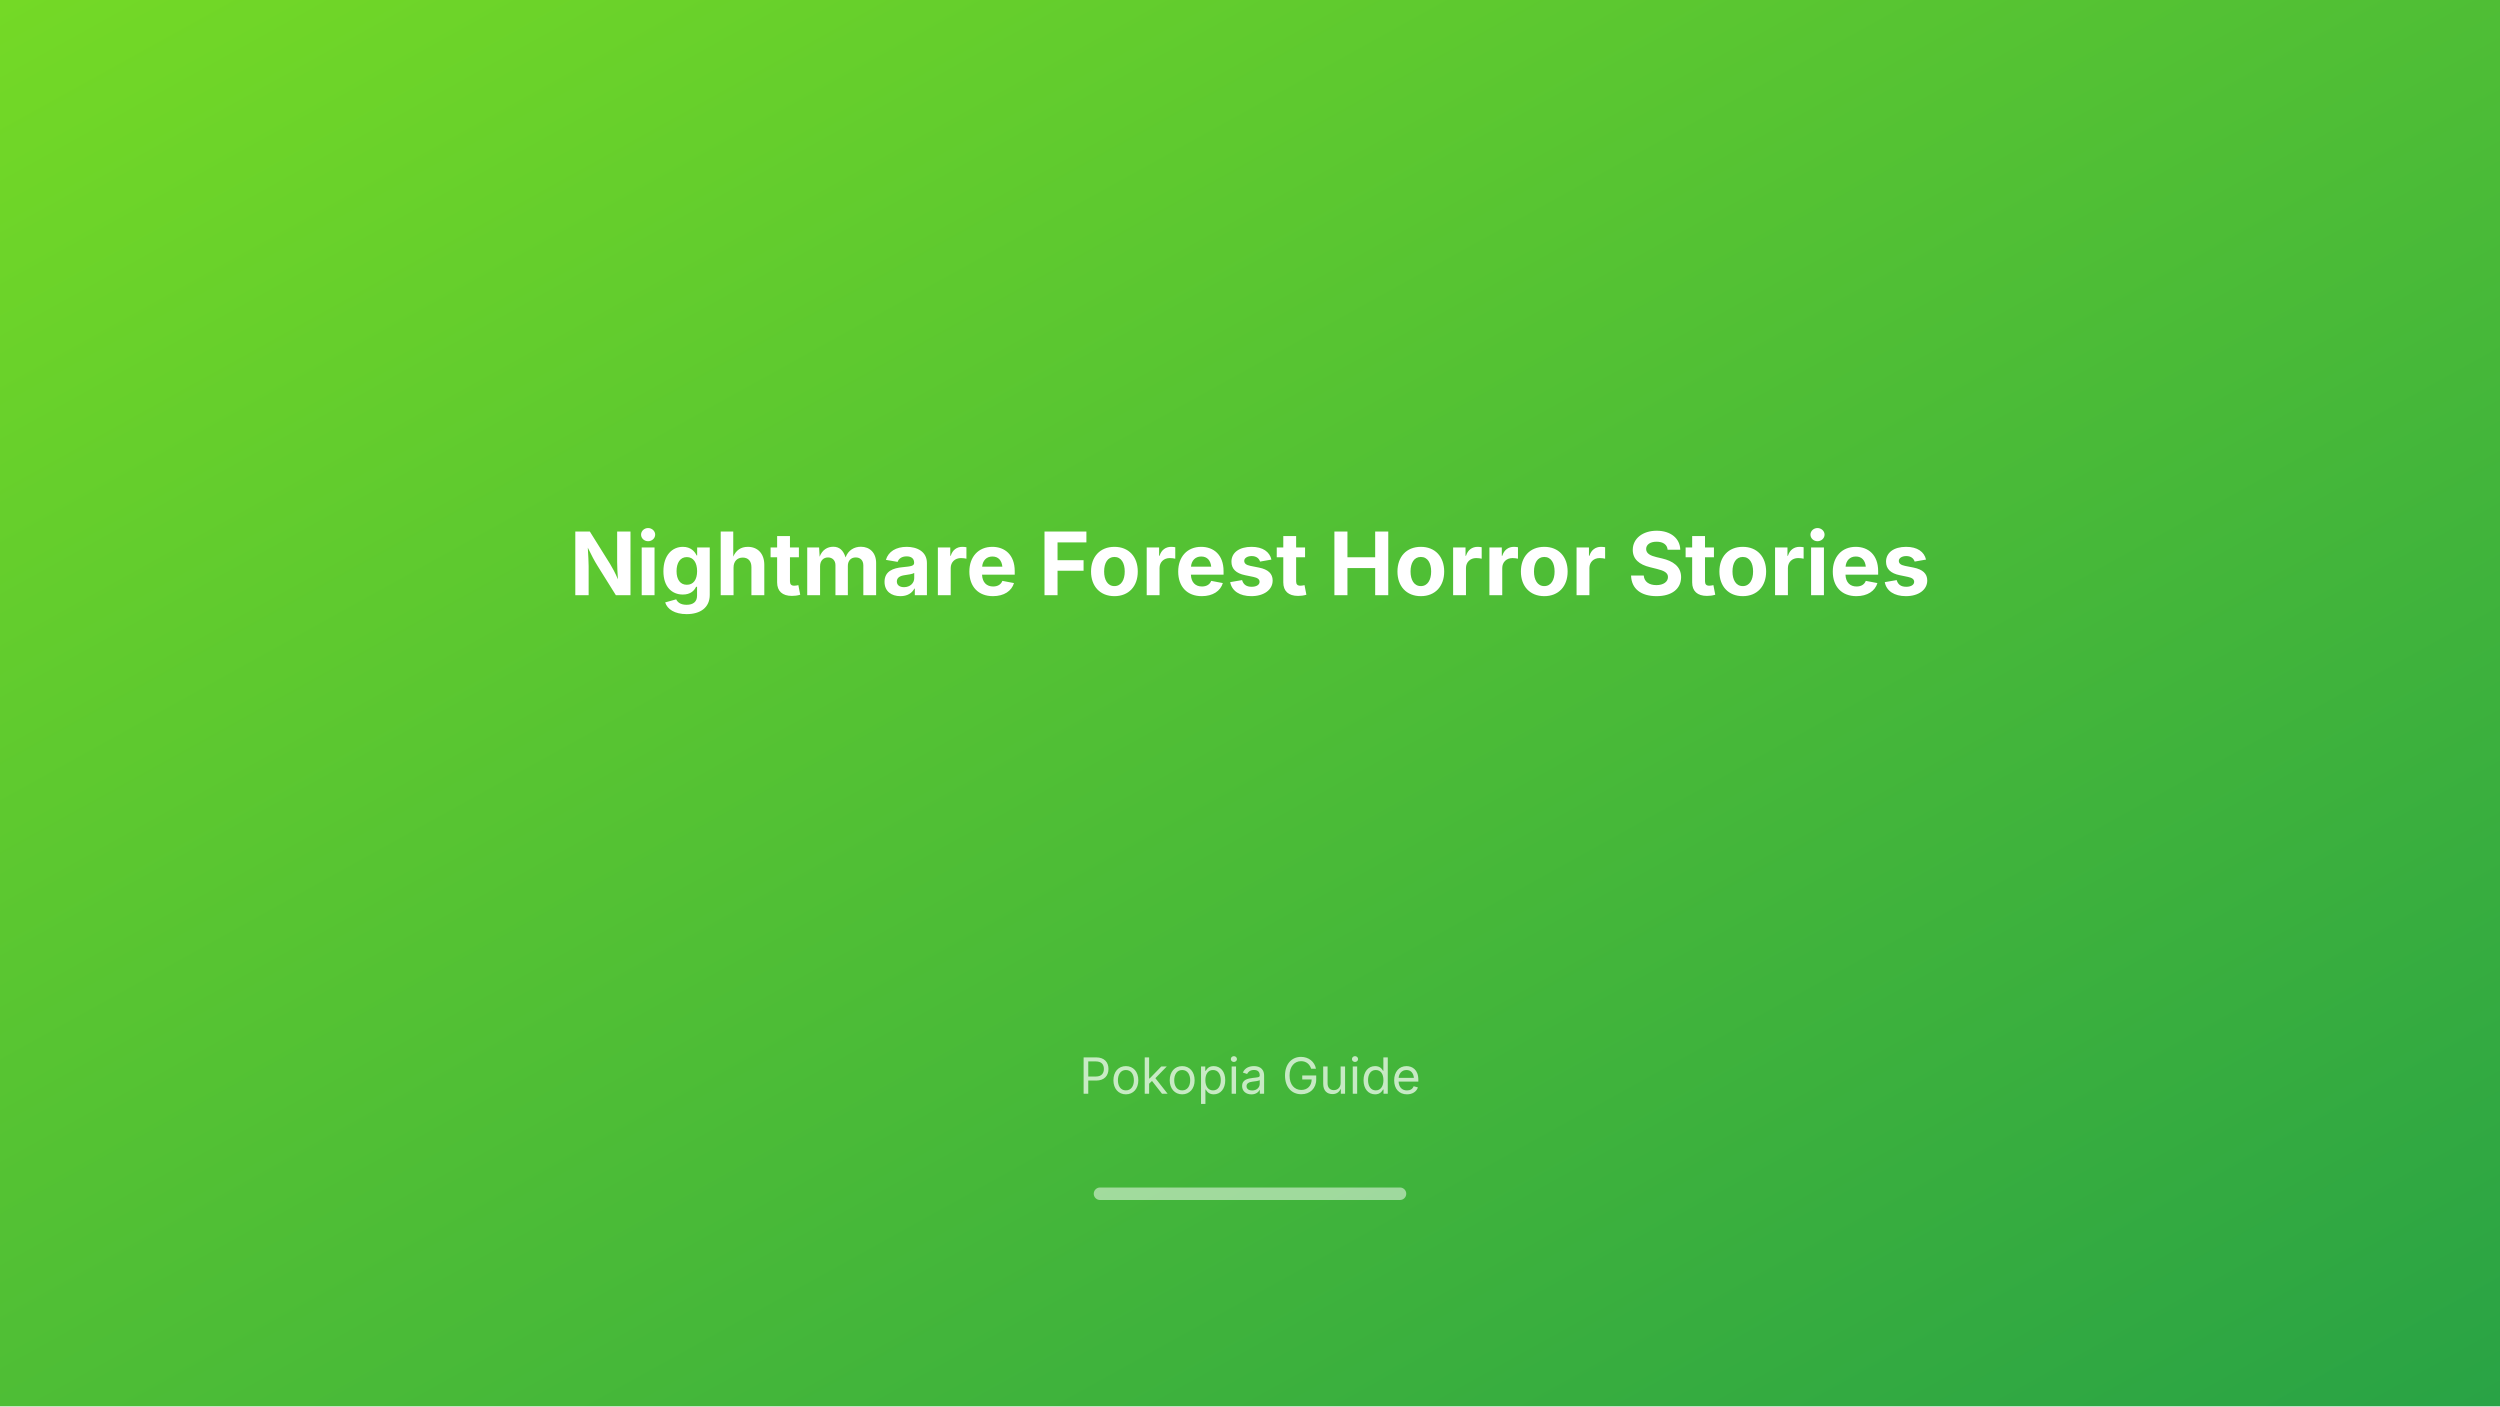
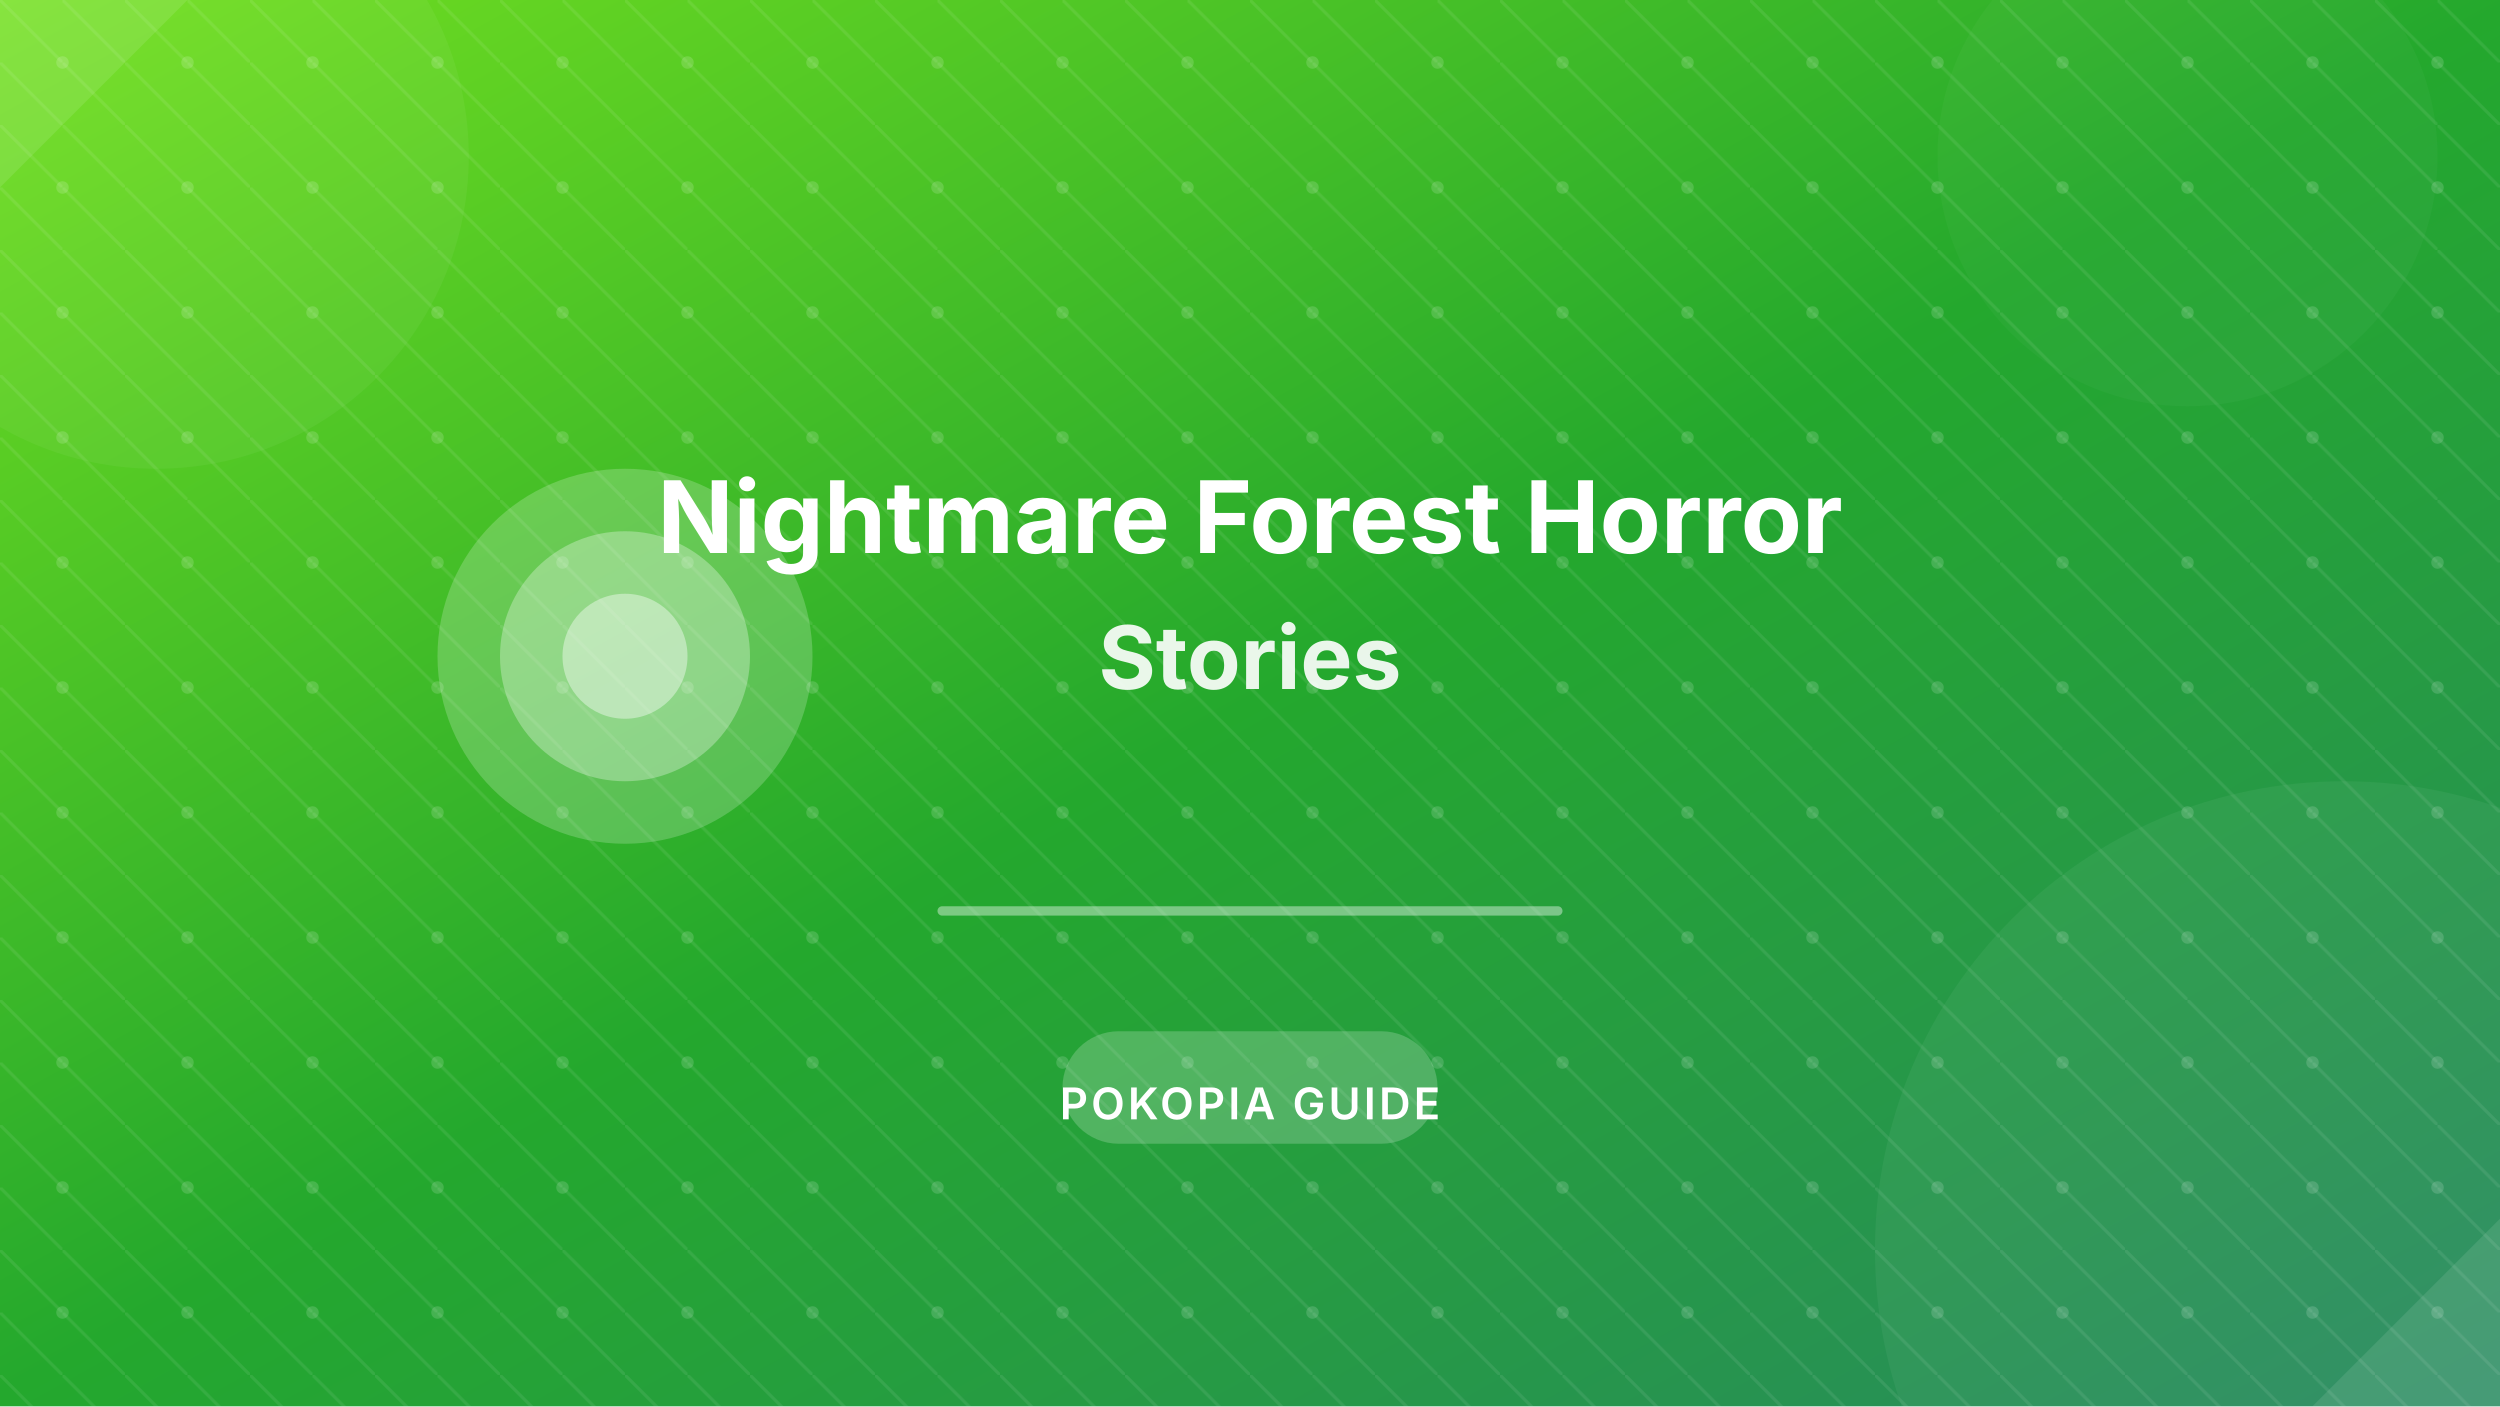
<svg xmlns="http://www.w3.org/2000/svg" width="800" height="450">
  <defs>
    <linearGradient id="bg" x1="0%" y1="0%" x2="100%" y2="100%">
-       <stop offset="0%" style="stop-color:hsl(94,70%,50%);stop-opacity:1" />
-       <stop offset="100%" style="stop-color:hsl(134,60%,40%);stop-opacity:1" />
+       <stop offset="0%" style="stop-color:hsl(94,75%,50%);stop-opacity:1" />
+       <stop offset="50%" style="stop-color:hsl(124,65%,40%);stop-opacity:1" />
+       <stop offset="100%" style="stop-color:hsl(154,55%,35%);stop-opacity:1" />
    </linearGradient>
+     <pattern id="dots" x="0" y="0" width="40" height="40" patternUnits="userSpaceOnUse">
+       <circle cx="20" cy="20" r="2" fill="rgba(255,255,255,0.15)" />
+     </pattern>
+     <pattern id="lines" x="0" y="0" width="20" height="20" patternUnits="userSpaceOnUse">
+       <line x1="0" y1="0" x2="20" y2="20" stroke="rgba(255,255,255,0.08)" stroke-width="1" />
+     </pattern>
  </defs>
  <rect width="800" height="450" fill="url(#bg)" />
-   <text x="400" y="180" font-family="system-ui, -apple-system, sans-serif" font-size="28" font-weight="bold" fill="white" text-anchor="middle" dominant-baseline="middle">
-     Nightmare Forest Horror Stories
+   <rect width="800" height="450" fill="url(#dots)" />
+   <rect width="800" height="450" fill="url(#lines)" />
+   <circle cx="50" cy="50" r="100" fill="rgba(255,255,255,0.05)" />
+   <circle cx="750" cy="400" r="150" fill="rgba(255,255,255,0.05)" />
+   <circle cx="700" cy="50" r="80" fill="rgba(255,255,255,0.03)" />
+   <g transform="translate(0, 30)">
+     <circle cx="200" cy="180" r="60" fill="rgba(255,255,255,0.2)" />
+     <circle cx="200" cy="180" r="40" fill="rgba(255,255,255,0.3)" />
+     <circle cx="200" cy="180" r="20" fill="rgba(255,255,255,0.4)" />
+   </g>
+   <text x="400" y="165" font-family="system-ui, -apple-system, BlinkMacSystemFont, sans-serif" font-size="32" font-weight="bold" fill="white" text-anchor="middle" dominant-baseline="middle" style="text-shadow: 0 2px 8px rgba(0,0,0,0.3)">
+     Nightmare Forest Horror
  </text>
-   <text x="400" y="230" font-family="system-ui, -apple-system, sans-serif" font-size="22" fill="rgba(255,255,255,0.9)" text-anchor="middle" dominant-baseline="middle">
-     
+   <text x="400" y="210" font-family="system-ui, -apple-system, BlinkMacSystemFont, sans-serif" font-size="28" font-weight="bold" fill="white" text-anchor="middle" dominant-baseline="middle" style="text-shadow: 0 2px 8px rgba(0,0,0,0.3)" opacity="0.9">
+     Stories
  </text>
-   <text x="400" y="350" font-family="system-ui, -apple-system, sans-serif" font-size="16" fill="rgba(255,255,255,0.7)" text-anchor="middle">
-     Pokopia Guide
+   <rect x="300" y="290" width="200" height="3" rx="1.5" fill="rgba(255,255,255,0.4)" />
+   <rect x="340" y="330" width="120" height="36" rx="18" fill="rgba(255,255,255,0.2)" />
+   <text x="400" y="353" font-family="system-ui, -apple-system, sans-serif" font-size="14" font-weight="600" fill="white" text-anchor="middle" dominant-baseline="middle" letter-spacing="1">
+     POKOPIA GUIDE
  </text>
-   <rect x="350" y="380" width="100" height="4" rx="2" fill="rgba(255,255,255,0.5)" />
+   <path d="M0 0 L60 0 L0 60 Z" fill="rgba(255,255,255,0.1)" />
+   <path d="M800 450 L740 450 L800 390 Z" fill="rgba(255,255,255,0.1)" />
</svg>
